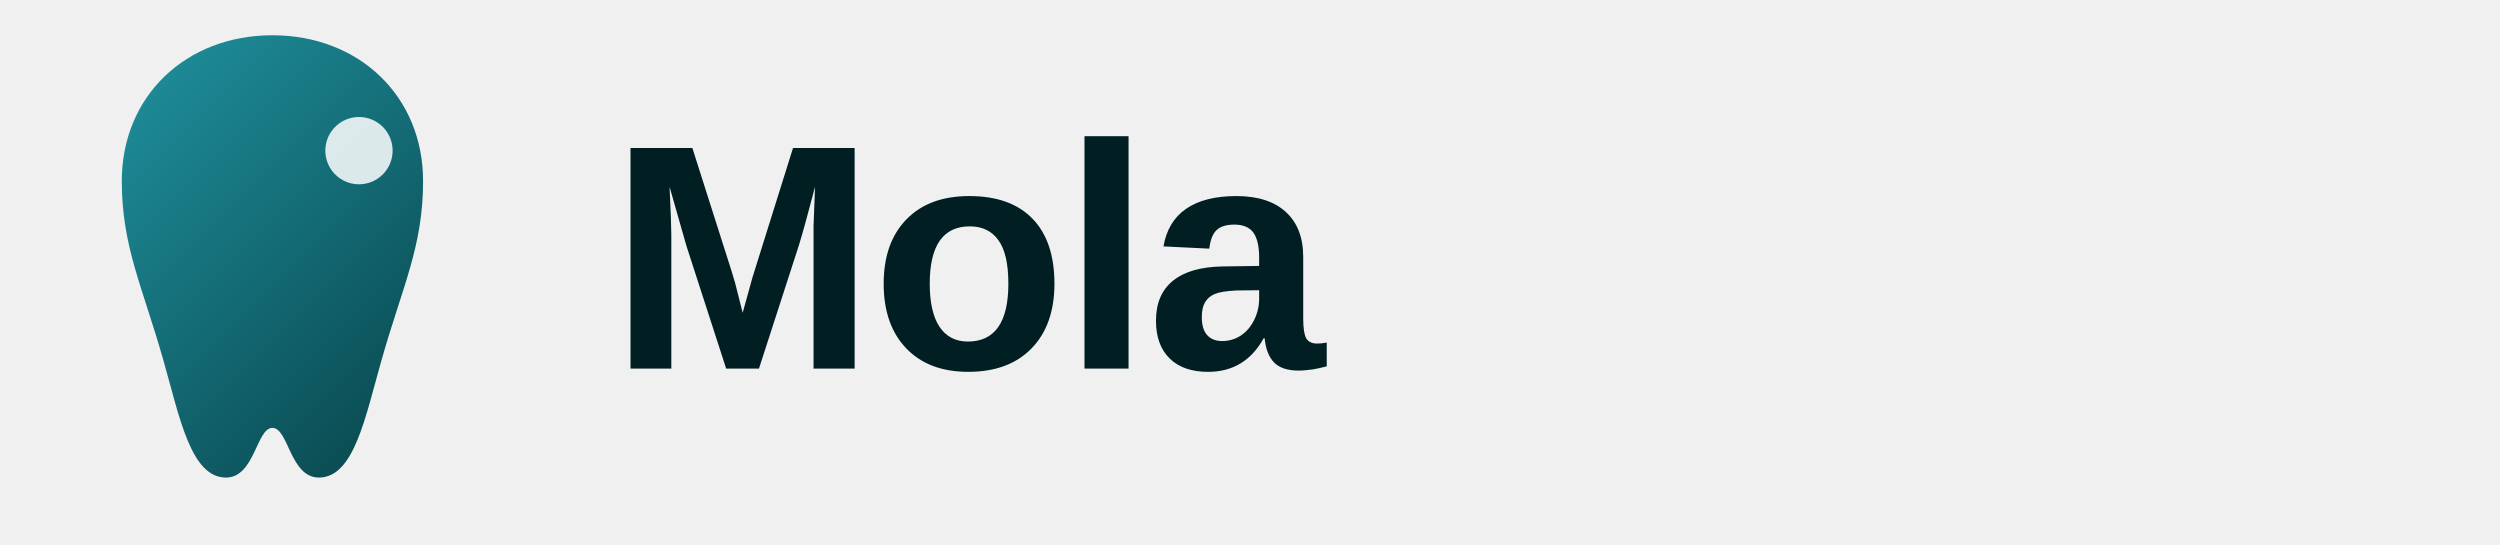
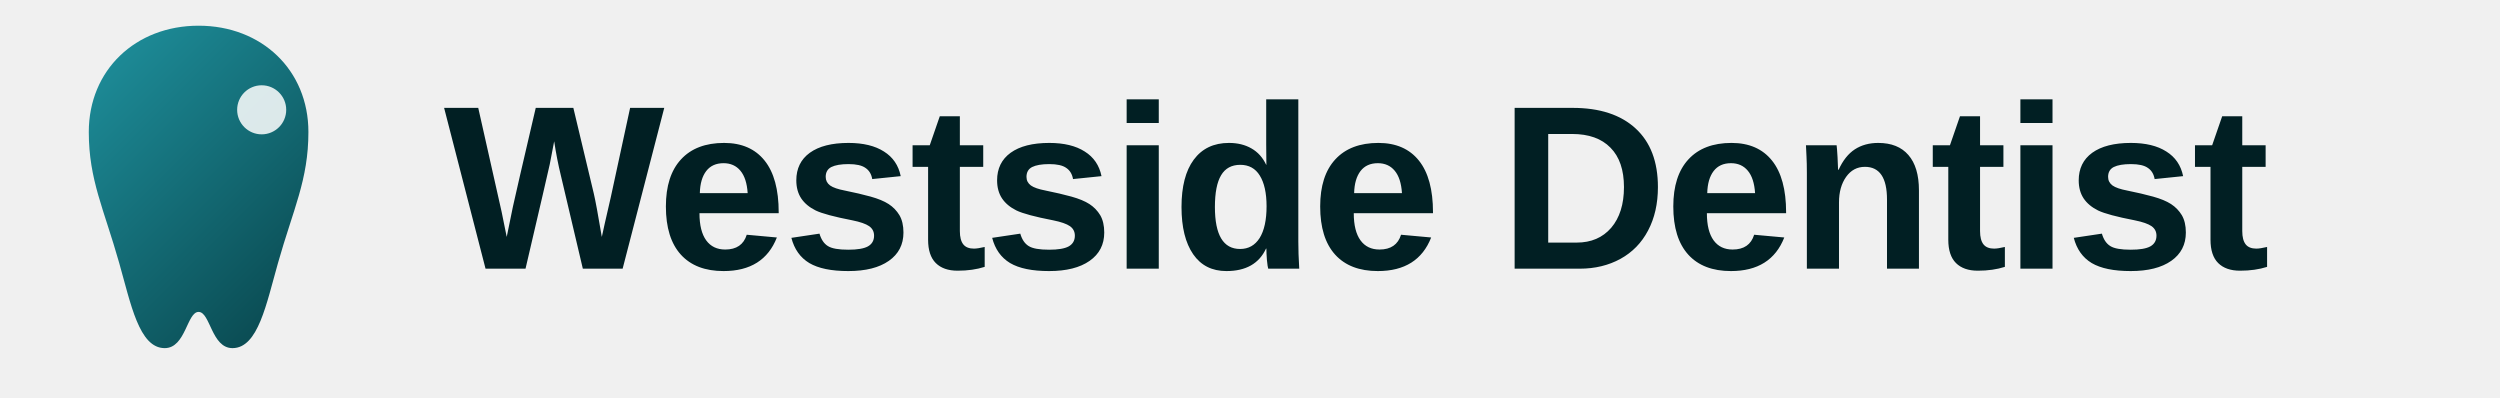
- <svg xmlns="http://www.w3.org/2000/svg" width="156" height="34" viewBox="0 0 156 34" fill="none" role="img" aria-label="Mola Dental">
+ <svg xmlns="http://www.w3.org/2000/svg" width="214" height="34" viewBox="0 0 214 34" fill="none" role="img" aria-label="Westside Dentist">
  <defs>
    <linearGradient id="lm-g" x1="0" y1="0" x2="34" y2="34" gradientUnits="userSpaceOnUse">
      <stop offset="0" stop-color="#24a3b1" />
      <stop offset="1" stop-color="#022f34" />
    </linearGradient>
  </defs>
  <path d="M17 2.2c5.4 0 9.4 3.8 9.4 9.1 0 4.1-1.3 6.6-2.6 11.2-1 3.5-1.7 7.3-3.9 7.3-1.8 0-1.9-3.1-2.9-3.1s-1.1 3.1-2.9 3.1c-2.2 0-2.9-3.8-3.9-7.3C8.9 17.9 7.6 15.4 7.6 11.3 7.6 6 11.6 2.2 17 2.2Z" fill="url(#lm-g)" />
  <circle cx="22.4" cy="9.4" r="2.1" fill="#ffffff" opacity="0.85" />
-   <text x="38" y="23" font-family="Sora, 'Helvetica Neue', Arial, sans-serif" font-size="20" font-weight="600" letter-spacing="-0.3" fill="#011f23">Mola</text>
+   <text x="38" y="23" font-family="Sora, 'Helvetica Neue', Arial, sans-serif" font-size="20" font-weight="600" letter-spacing="-0.3" fill="#011f23">Westside Dentist</text>
</svg>
